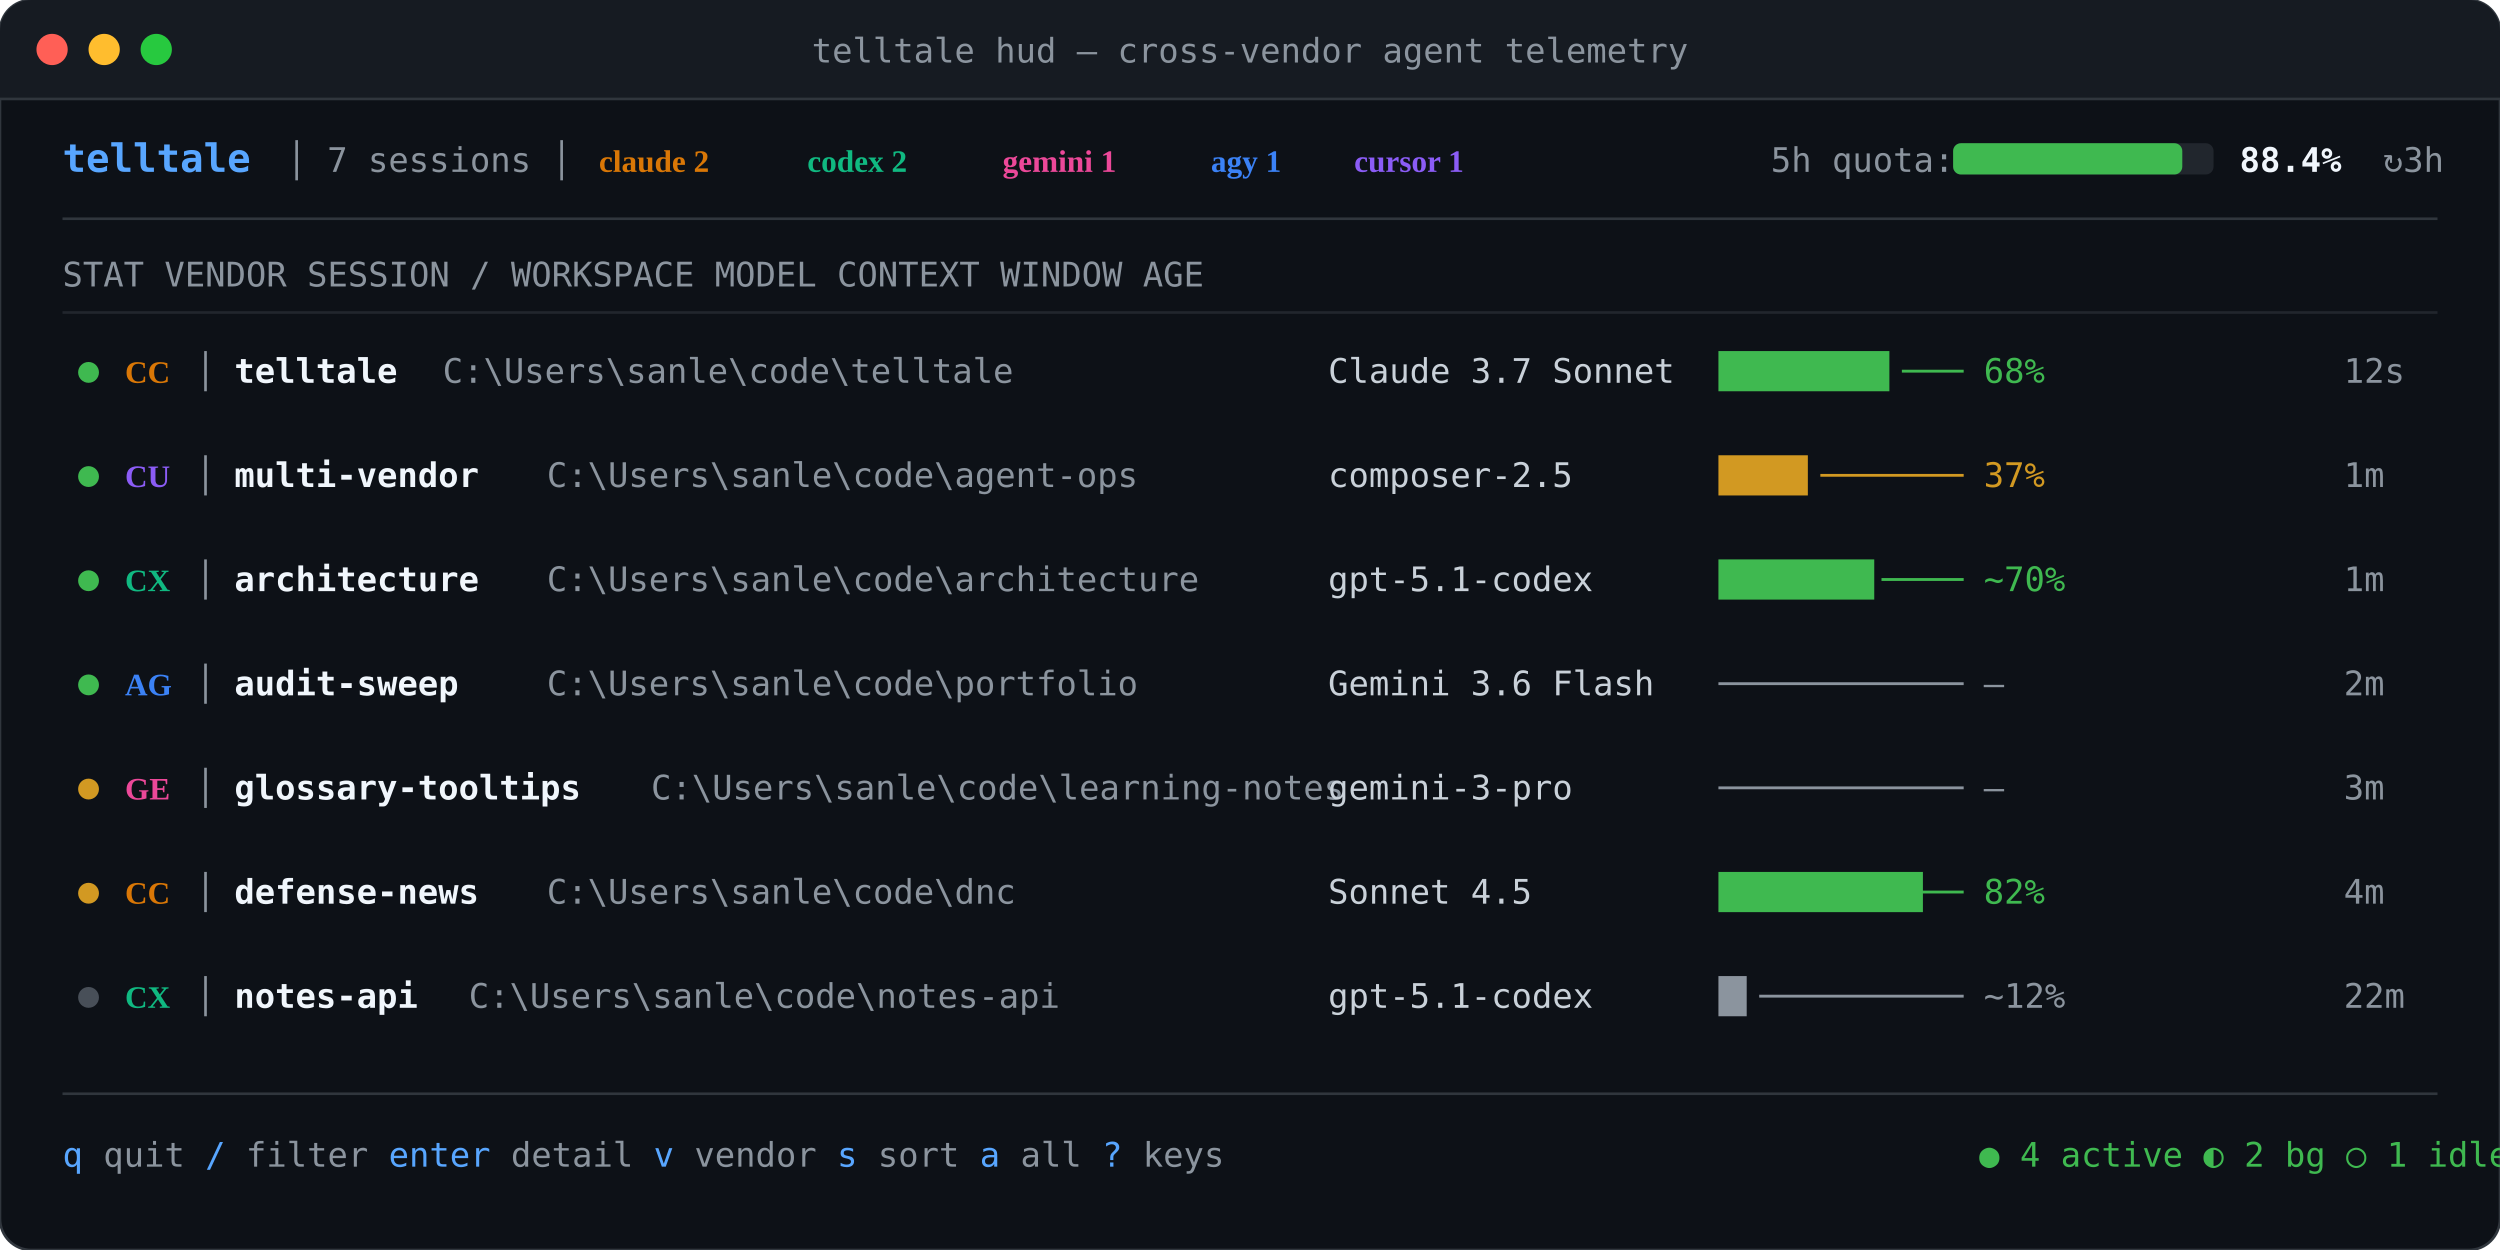
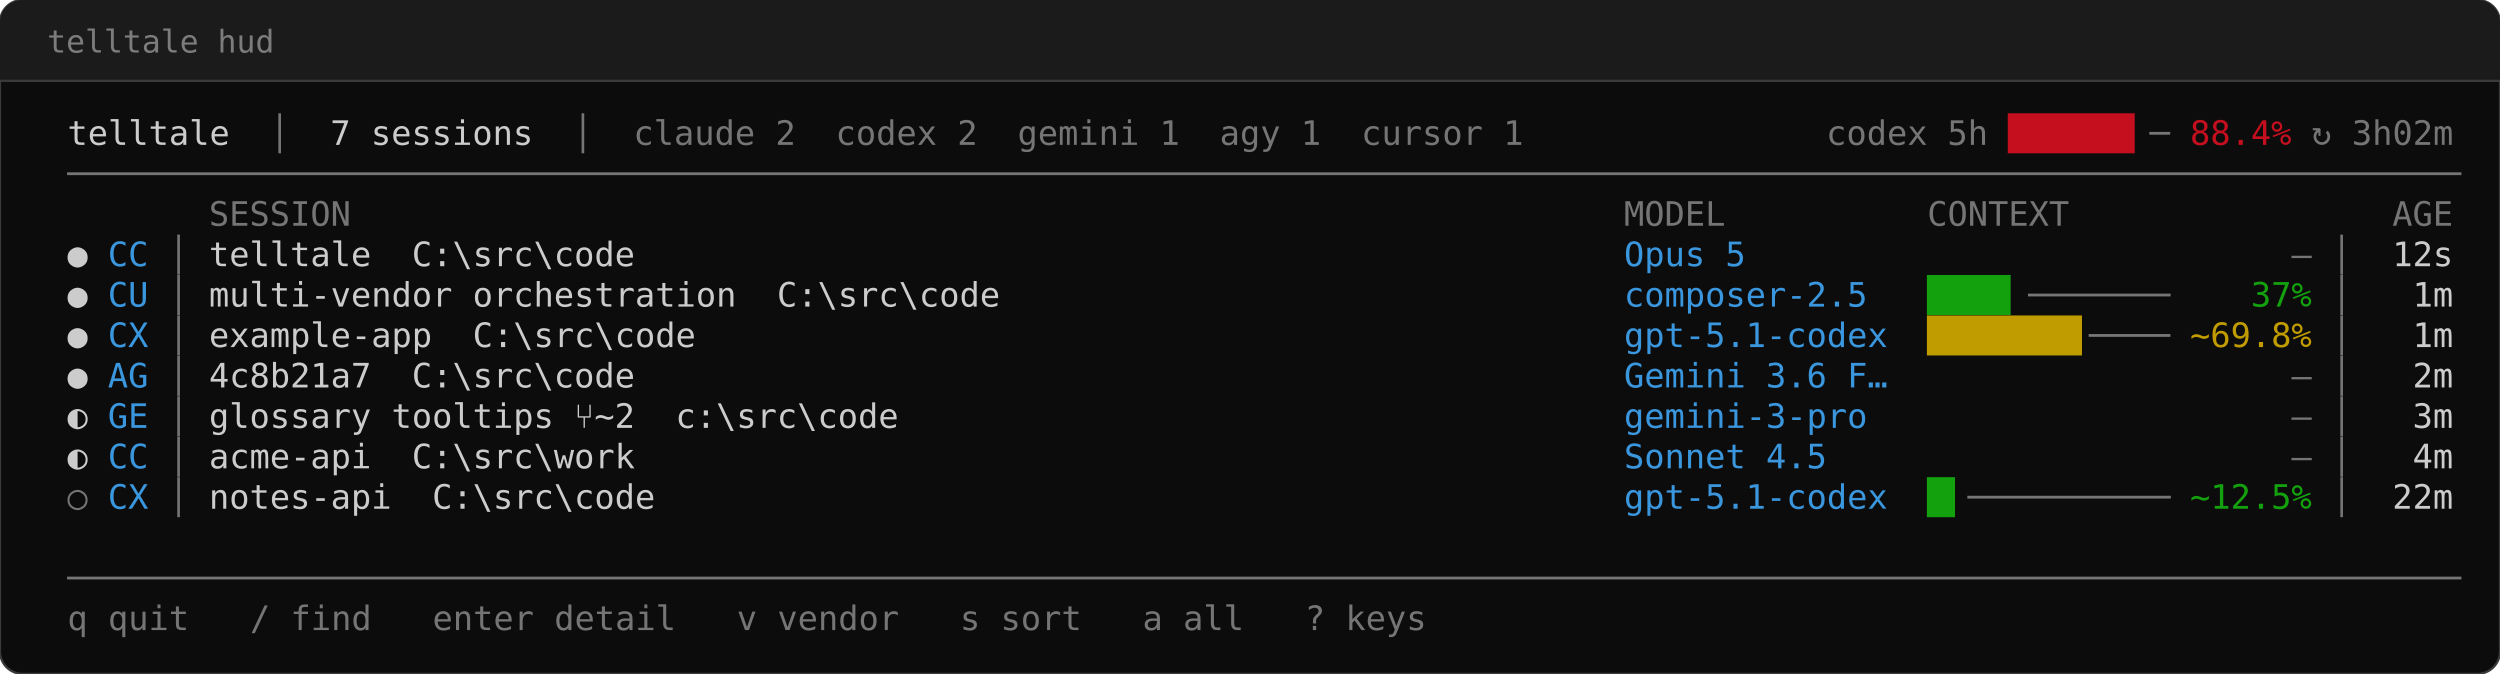
- <svg xmlns="http://www.w3.org/2000/svg" viewBox="0 0 960 480" width="100%" height="100%">
-   <defs>
-     <style>
-       .bg { fill: #0d1117; rx: 12px; }
-       .header-bg { fill: #161b22; }
-       .border { stroke: #30363d; stroke-width: 1px; fill: none; }
-       .text-title { font-family: 'JetBrains Mono', 'Fira Code', Consolas, monospace; font-size: 15px; font-weight: bold; fill: #58a6ff; }
-       .text-dim { font-family: 'JetBrains Mono', 'Fira Code', Consolas, monospace; font-size: 13px; fill: #8b949e; }
-       .text-normal { font-family: 'JetBrains Mono', 'Fira Code', Consolas, monospace; font-size: 13px; fill: #c9d1d9; }
-       .text-bold { font-family: 'JetBrains Mono', 'Fira Code', Consolas, monospace; font-size: 13px; font-weight: bold; fill: #f0f6fc; }
-       .text-highlight { font-family: 'JetBrains Mono', 'Fira Code', Consolas, monospace; font-size: 13px; fill: #3fb950; }
-       .text-warn { font-family: 'JetBrains Mono', 'Fira Code', Consolas, monospace; font-size: 13px; fill: #d29922; }
-       
-       /* Vendor Badge Colors */
-       .badge-cc { fill: #d97706; font-weight: bold; } /* Claude Orange */
-       .badge-cx { fill: #10b981; font-weight: bold; } /* Codex Green */
-       .badge-ag { fill: #3b82f6; font-weight: bold; } /* Antigravity Blue */
-       .badge-cu { fill: #8b5cf6; font-weight: bold; } /* Cursor Purple */
-       .badge-ge { fill: #ec4899; font-weight: bold; } /* Gemini Pink */
-       
-       /* Progress Bar */
-       .bar-fill { fill: #3fb950; }
-       .bar-bg { fill: #21262d; }
-     </style>
-   </defs>
-   <rect x="0" y="0" width="960" height="480" class="bg" />
-   <rect x="0" y="0" width="960" height="480" rx="12" class="border" />
-   <rect x="0" y="0" width="960" height="38" class="header-bg" rx="12" />
-   <rect x="0" y="26" width="960" height="12" class="header-bg" />
-   <circle cx="20" cy="19" r="6" fill="#ff5f56" />
-   <circle cx="40" cy="19" r="6" fill="#ffbd2e" />
-   <circle cx="60" cy="19" r="6" fill="#27c93f" />
-   <text x="480" y="24" text-anchor="middle" class="text-dim">telltale hud — cross-vendor agent telemetry</text>
-   <line x1="0" y1="38" x2="960" y2="38" stroke="#30363d" stroke-width="1" />
-   <text x="24" y="66" class="text-title">telltale</text>
-   <text x="110" y="66" class="text-dim">│  7 sessions  │</text>
-   <text x="230" y="66" class="badge-cc">claude 2</text>
-   <text x="310" y="66" class="badge-cx">codex 2</text>
-   <text x="385" y="66" class="badge-ge">gemini 1</text>
-   <text x="465" y="66" class="badge-ag">agy 1</text>
-   <text x="520" y="66" class="badge-cu">cursor 1</text>
-   <text x="680" y="66" class="text-dim">5h quota:</text>
-   <rect x="750" y="55" width="100" height="12" rx="3" class="bar-bg" />
-   <rect x="750" y="55" width="88" height="12" rx="3" class="bar-fill" />
-   <text x="860" y="66" class="text-bold">88.4%</text>
-   <text x="915" y="66" class="text-dim">↻3h</text>
-   <line x1="24" y1="84" x2="936" y2="84" stroke="#30363d" stroke-width="1" />
-   <text x="24" y="110" class="text-dim">  STAT  VENDOR   SESSION / WORKSPACE                          MODEL          CONTEXT WINDOW        AGE</text>
-   <line x1="24" y1="120" x2="936" y2="120" stroke="#21262d" stroke-width="1" />
-   <circle cx="34" cy="143" r="4" fill="#3fb950" />
-   <text x="48" y="147" class="badge-cc">CC</text>
-   <text x="75" y="147" class="text-dim">│</text>
-   <text x="90" y="147" class="text-bold">telltale</text>
-   <text x="170" y="147" class="text-dim">C:\Users\sanle\code\telltale</text>
-   <text x="510" y="147" class="text-normal">Claude 3.7 Sonnet</text>
-   <text x="660" y="147" class="text-highlight">████████▍─── 68%</text>
-   <text x="900" y="147" class="text-dim">12s</text>
-   <circle cx="34" cy="183" r="4" fill="#3fb950" />
-   <text x="48" y="187" class="badge-cu">CU</text>
-   <text x="75" y="187" class="text-dim">│</text>
-   <text x="90" y="187" class="text-bold">multi-vendor</text>
-   <text x="210" y="187" class="text-dim">C:\Users\sanle\code\agent-ops</text>
-   <text x="510" y="187" class="text-normal">composer-2.5</text>
-   <text x="660" y="187" class="text-warn">████▍─────── 37%</text>
-   <text x="900" y="187" class="text-dim">1m</text>
-   <circle cx="34" cy="223" r="4" fill="#3fb950" />
-   <text x="48" y="227" class="badge-cx">CX</text>
-   <text x="75" y="227" class="text-dim">│</text>
-   <text x="90" y="227" class="text-bold">architecture</text>
-   <text x="210" y="227" class="text-dim">C:\Users\sanle\code\architecture</text>
-   <text x="510" y="227" class="text-normal">gpt-5.1-codex</text>
-   <text x="660" y="227" class="text-highlight">███████▋──── ~70%</text>
-   <text x="900" y="227" class="text-dim">1m</text>
-   <circle cx="34" cy="263" r="4" fill="#3fb950" />
-   <text x="48" y="267" class="badge-ag">AG</text>
-   <text x="75" y="267" class="text-dim">│</text>
-   <text x="90" y="267" class="text-bold">audit-sweep</text>
-   <text x="210" y="267" class="text-dim">C:\Users\sanle\code\portfolio</text>
-   <text x="510" y="267" class="text-normal">Gemini 3.6 Flash</text>
-   <text x="660" y="267" class="text-dim">────────────  —</text>
-   <text x="900" y="267" class="text-dim">2m</text>
-   <circle cx="34" cy="303" r="4" fill="#d29922" />
-   <text x="48" y="307" class="badge-ge">GE</text>
-   <text x="75" y="307" class="text-dim">│</text>
-   <text x="90" y="307" class="text-bold">glossary-tooltips</text>
-   <text x="250" y="307" class="text-dim">C:\Users\sanle\code\learning-notes</text>
-   <text x="510" y="307" class="text-normal">gemini-3-pro</text>
-   <text x="660" y="307" class="text-dim">────────────  —</text>
-   <text x="900" y="307" class="text-dim">3m</text>
-   <circle cx="34" cy="343" r="4" fill="#d29922" />
-   <text x="48" y="347" class="badge-cc">CC</text>
-   <text x="75" y="347" class="text-dim">│</text>
-   <text x="90" y="347" class="text-bold">defense-news</text>
-   <text x="210" y="347" class="text-dim">C:\Users\sanle\code\dnc</text>
-   <text x="510" y="347" class="text-normal">Sonnet 4.5</text>
-   <text x="660" y="347" class="text-highlight">██████████── 82%</text>
-   <text x="900" y="347" class="text-dim">4m</text>
-   <circle cx="34" cy="383" r="4" fill="#484f58" />
-   <text x="48" y="387" class="badge-cx">CX</text>
-   <text x="75" y="387" class="text-dim">│</text>
-   <text x="90" y="387" class="text-bold">notes-api</text>
-   <text x="180" y="387" class="text-dim">C:\Users\sanle\code\notes-api</text>
-   <text x="510" y="387" class="text-normal">gpt-5.1-codex</text>
-   <text x="660" y="387" class="text-dim">█▍────────── ~12%</text>
-   <text x="900" y="387" class="text-dim">22m</text>
-   <line x1="24" y1="420" x2="936" y2="420" stroke="#30363d" stroke-width="1" />
-   <text x="24" y="448" class="text-dim">
-     <tspan fill="#58a6ff">q</tspan> quit   
-     <tspan fill="#58a6ff">/</tspan> filter   
-     <tspan fill="#58a6ff">enter</tspan> detail   
-     <tspan fill="#58a6ff">v</tspan> vendor   
-     <tspan fill="#58a6ff">s</tspan> sort   
-     <tspan fill="#58a6ff">a</tspan> all   
-     <tspan fill="#58a6ff">?</tspan> keys
+ <svg xmlns="http://www.w3.org/2000/svg" width="1113" height="300" viewBox="0 0 1113 300" role="img" aria-labelledby="t">
+   <rect x="0" y="0" width="1113" height="300" rx="10" fill="#0c0c0c" stroke="#3a3a3a" />
+   <path d="M0 36 V10 a10 10 0 0 1 10 -10 H1103 a10 10 0 0 1 10 10 V36 Z" fill="#1b1b1b" />
+   <line x1="0" y1="36" x2="1113" y2="36" stroke="#3a3a3a" />
+   <text x="21" y="23.4" font-family="'JetBrains Mono','Fira Code','Cascadia Mono',Consolas,'DejaVu Sans Mono',monospace" font-size="14" fill="#cccccc" fill-opacity="0.55" xml:space="preserve">telltale hud</text>
+   <text y="64.5" font-family="'JetBrains Mono','Fira Code','Cascadia Mono',Consolas,'DejaVu Sans Mono',monospace" font-size="15" xml:space="preserve">
+     <tspan x="21" textLength="99" lengthAdjust="spacingAndGlyphs" fill="#cccccc"> telltale  </tspan>
+     <tspan x="120" textLength="9" lengthAdjust="spacingAndGlyphs" fill="#cccccc" fill-opacity="0.55">│</tspan>
+     <tspan x="129" textLength="126" lengthAdjust="spacingAndGlyphs" fill="#cccccc">  7 sessions  </tspan>
+     <tspan x="255" textLength="9" lengthAdjust="spacingAndGlyphs" fill="#cccccc" fill-opacity="0.55">│</tspan>
+     <tspan x="264" textLength="18" lengthAdjust="spacingAndGlyphs" fill="#cccccc">  </tspan>
+     <tspan x="282" textLength="72" lengthAdjust="spacingAndGlyphs" fill="#cccccc" fill-opacity="0.55">claude 2</tspan>
+     <tspan x="354" textLength="18" lengthAdjust="spacingAndGlyphs" fill="#cccccc">  </tspan>
+     <tspan x="372" textLength="63" lengthAdjust="spacingAndGlyphs" fill="#cccccc" fill-opacity="0.55">codex 2</tspan>
+     <tspan x="435" textLength="18" lengthAdjust="spacingAndGlyphs" fill="#cccccc">  </tspan>
+     <tspan x="453" textLength="72" lengthAdjust="spacingAndGlyphs" fill="#cccccc" fill-opacity="0.55">gemini 1</tspan>
+     <tspan x="525" textLength="18" lengthAdjust="spacingAndGlyphs" fill="#cccccc">  </tspan>
+     <tspan x="543" textLength="45" lengthAdjust="spacingAndGlyphs" fill="#cccccc" fill-opacity="0.55">agy 1</tspan>
+     <tspan x="588" textLength="18" lengthAdjust="spacingAndGlyphs" fill="#cccccc">  </tspan>
+     <tspan x="606" textLength="72" lengthAdjust="spacingAndGlyphs" fill="#cccccc" fill-opacity="0.55">cursor 1</tspan>
+     <tspan x="678" textLength="135" lengthAdjust="spacingAndGlyphs" fill="#cccccc">               </tspan>
+     <tspan x="813" textLength="45" lengthAdjust="spacingAndGlyphs" fill="#cccccc" fill-opacity="0.55">codex</tspan>
+     <tspan x="858" textLength="9" lengthAdjust="spacingAndGlyphs" fill="#cccccc"> </tspan>
+     <tspan x="867" textLength="18" lengthAdjust="spacingAndGlyphs" fill="#cccccc" fill-opacity="0.55">5h</tspan>
+     <tspan x="885" textLength="9" lengthAdjust="spacingAndGlyphs" fill="#cccccc"> </tspan>
+     <tspan x="894" textLength="63" lengthAdjust="spacingAndGlyphs" fill="#c50f1f">██████▎</tspan>
+     <tspan x="957" textLength="9" lengthAdjust="spacingAndGlyphs" fill="#767676">─</tspan>
+     <tspan x="966" textLength="9" lengthAdjust="spacingAndGlyphs" fill="#cccccc"> </tspan>
+     <tspan x="975" textLength="45" lengthAdjust="spacingAndGlyphs" fill="#c50f1f">88.4%</tspan>
+     <tspan x="1020" textLength="9" lengthAdjust="spacingAndGlyphs" fill="#cccccc"> </tspan>
+     <tspan x="1029" textLength="63" lengthAdjust="spacingAndGlyphs" fill="#cccccc" fill-opacity="0.55">↻ 3h02m</tspan>
  </text>
-   <text x="760" y="448" class="text-highlight">● 4 active  ◐ 2 bg  ○ 1 idle</text>
+   <text y="82.5" font-family="'JetBrains Mono','Fira Code','Cascadia Mono',Consolas,'DejaVu Sans Mono',monospace" font-size="15" xml:space="preserve">
+     <tspan x="21" textLength="9" lengthAdjust="spacingAndGlyphs" fill="#cccccc"> </tspan>
+     <tspan x="30" textLength="1062" lengthAdjust="spacingAndGlyphs" fill="#cccccc" fill-opacity="0.55">──────────────────────────────────────────────────────────────────────────────────────────────────────────────────────</tspan>
+   </text>
+   <text y="100.5" font-family="'JetBrains Mono','Fira Code','Cascadia Mono',Consolas,'DejaVu Sans Mono',monospace" font-size="15" xml:space="preserve">
+     <tspan x="21" textLength="72" lengthAdjust="spacingAndGlyphs" fill="#cccccc">        </tspan>
+     <tspan x="93" textLength="612" lengthAdjust="spacingAndGlyphs" fill="#cccccc" fill-opacity="0.55">SESSION                                                             </tspan>
+     <tspan x="705" textLength="18" lengthAdjust="spacingAndGlyphs" fill="#cccccc">  </tspan>
+     <tspan x="723" textLength="117" lengthAdjust="spacingAndGlyphs" fill="#cccccc" fill-opacity="0.55">MODEL        </tspan>
+     <tspan x="840" textLength="18" lengthAdjust="spacingAndGlyphs" fill="#cccccc">  </tspan>
+     <tspan x="858" textLength="171" lengthAdjust="spacingAndGlyphs" fill="#cccccc" fill-opacity="0.55">CONTEXT            </tspan>
+     <tspan x="1029" textLength="27" lengthAdjust="spacingAndGlyphs" fill="#cccccc">   </tspan>
+     <tspan x="1056" textLength="36" lengthAdjust="spacingAndGlyphs" fill="#cccccc" fill-opacity="0.55"> AGE</tspan>
+   </text>
+   <text y="118.5" font-family="'JetBrains Mono','Fira Code','Cascadia Mono',Consolas,'DejaVu Sans Mono',monospace" font-size="15" xml:space="preserve">
+     <tspan x="21" textLength="27" lengthAdjust="spacingAndGlyphs" fill="#cccccc"> ● </tspan>
+     <tspan x="48" textLength="18" lengthAdjust="spacingAndGlyphs" fill="#3a96dd">CC</tspan>
+     <tspan x="66" textLength="9" lengthAdjust="spacingAndGlyphs" fill="#cccccc"> </tspan>
+     <tspan x="75" textLength="9" lengthAdjust="spacingAndGlyphs" fill="#cccccc" fill-opacity="0.55">│</tspan>
+     <tspan x="84" textLength="639" lengthAdjust="spacingAndGlyphs" fill="#cccccc"> telltale  C:\src\code                                                 </tspan>
+     <tspan x="723" textLength="117" lengthAdjust="spacingAndGlyphs" fill="#3a96dd">Opus 5       </tspan>
+     <tspan x="840" textLength="135" lengthAdjust="spacingAndGlyphs" fill="#cccccc">               </tspan>
+     <tspan x="975" textLength="54" lengthAdjust="spacingAndGlyphs" fill="#cccccc" fill-opacity="0.55">     —</tspan>
+     <tspan x="1029" textLength="9" lengthAdjust="spacingAndGlyphs" fill="#cccccc"> </tspan>
+     <tspan x="1038" textLength="9" lengthAdjust="spacingAndGlyphs" fill="#cccccc" fill-opacity="0.55">│</tspan>
+     <tspan x="1047" textLength="45" lengthAdjust="spacingAndGlyphs" fill="#cccccc">  12s</tspan>
+   </text>
+   <text y="136.5" font-family="'JetBrains Mono','Fira Code','Cascadia Mono',Consolas,'DejaVu Sans Mono',monospace" font-size="15" xml:space="preserve">
+     <tspan x="21" textLength="27" lengthAdjust="spacingAndGlyphs" fill="#cccccc"> ● </tspan>
+     <tspan x="48" textLength="18" lengthAdjust="spacingAndGlyphs" fill="#3a96dd">CU</tspan>
+     <tspan x="66" textLength="9" lengthAdjust="spacingAndGlyphs" fill="#cccccc"> </tspan>
+     <tspan x="75" textLength="9" lengthAdjust="spacingAndGlyphs" fill="#cccccc" fill-opacity="0.55">│</tspan>
+     <tspan x="84" textLength="639" lengthAdjust="spacingAndGlyphs" fill="#cccccc"> multi-vendor orchestration  C:\src\code                               </tspan>
+     <tspan x="723" textLength="117" lengthAdjust="spacingAndGlyphs" fill="#3a96dd">composer-2.5 </tspan>
+     <tspan x="840" textLength="18" lengthAdjust="spacingAndGlyphs" fill="#cccccc">  </tspan>
+     <tspan x="858" textLength="45" lengthAdjust="spacingAndGlyphs" fill="#13a10e">████▏</tspan>
+     <tspan x="903" textLength="63" lengthAdjust="spacingAndGlyphs" fill="#767676">───────</tspan>
+     <tspan x="966" textLength="9" lengthAdjust="spacingAndGlyphs" fill="#cccccc"> </tspan>
+     <tspan x="975" textLength="54" lengthAdjust="spacingAndGlyphs" fill="#13a10e">   37%</tspan>
+     <tspan x="1029" textLength="9" lengthAdjust="spacingAndGlyphs" fill="#cccccc"> </tspan>
+     <tspan x="1038" textLength="9" lengthAdjust="spacingAndGlyphs" fill="#cccccc" fill-opacity="0.55">│</tspan>
+     <tspan x="1047" textLength="45" lengthAdjust="spacingAndGlyphs" fill="#cccccc">   1m</tspan>
+   </text>
+   <text y="154.5" font-family="'JetBrains Mono','Fira Code','Cascadia Mono',Consolas,'DejaVu Sans Mono',monospace" font-size="15" xml:space="preserve">
+     <tspan x="21" textLength="27" lengthAdjust="spacingAndGlyphs" fill="#cccccc"> ● </tspan>
+     <tspan x="48" textLength="18" lengthAdjust="spacingAndGlyphs" fill="#3a96dd">CX</tspan>
+     <tspan x="66" textLength="9" lengthAdjust="spacingAndGlyphs" fill="#cccccc"> </tspan>
+     <tspan x="75" textLength="9" lengthAdjust="spacingAndGlyphs" fill="#cccccc" fill-opacity="0.55">│</tspan>
+     <tspan x="84" textLength="639" lengthAdjust="spacingAndGlyphs" fill="#cccccc"> example-app  C:\src\code                                              </tspan>
+     <tspan x="723" textLength="117" lengthAdjust="spacingAndGlyphs" fill="#3a96dd">gpt-5.1-codex</tspan>
+     <tspan x="840" textLength="18" lengthAdjust="spacingAndGlyphs" fill="#cccccc">  </tspan>
+     <tspan x="858" textLength="72" lengthAdjust="spacingAndGlyphs" fill="#c19c00">███████▋</tspan>
+     <tspan x="930" textLength="36" lengthAdjust="spacingAndGlyphs" fill="#767676">────</tspan>
+     <tspan x="966" textLength="9" lengthAdjust="spacingAndGlyphs" fill="#cccccc"> </tspan>
+     <tspan x="975" textLength="54" lengthAdjust="spacingAndGlyphs" fill="#c19c00">~69.8%</tspan>
+     <tspan x="1029" textLength="9" lengthAdjust="spacingAndGlyphs" fill="#cccccc"> </tspan>
+     <tspan x="1038" textLength="9" lengthAdjust="spacingAndGlyphs" fill="#cccccc" fill-opacity="0.55">│</tspan>
+     <tspan x="1047" textLength="45" lengthAdjust="spacingAndGlyphs" fill="#cccccc">   1m</tspan>
+   </text>
+   <text y="172.5" font-family="'JetBrains Mono','Fira Code','Cascadia Mono',Consolas,'DejaVu Sans Mono',monospace" font-size="15" xml:space="preserve">
+     <tspan x="21" textLength="27" lengthAdjust="spacingAndGlyphs" fill="#cccccc"> ● </tspan>
+     <tspan x="48" textLength="18" lengthAdjust="spacingAndGlyphs" fill="#3a96dd">AG</tspan>
+     <tspan x="66" textLength="9" lengthAdjust="spacingAndGlyphs" fill="#cccccc"> </tspan>
+     <tspan x="75" textLength="9" lengthAdjust="spacingAndGlyphs" fill="#cccccc" fill-opacity="0.55">│</tspan>
+     <tspan x="84" textLength="639" lengthAdjust="spacingAndGlyphs" fill="#cccccc"> 4c8b21a7  C:\src\code                                                 </tspan>
+     <tspan x="723" textLength="117" lengthAdjust="spacingAndGlyphs" fill="#3a96dd">Gemini 3.6 F…</tspan>
+     <tspan x="840" textLength="135" lengthAdjust="spacingAndGlyphs" fill="#cccccc">               </tspan>
+     <tspan x="975" textLength="54" lengthAdjust="spacingAndGlyphs" fill="#cccccc" fill-opacity="0.55">     —</tspan>
+     <tspan x="1029" textLength="9" lengthAdjust="spacingAndGlyphs" fill="#cccccc"> </tspan>
+     <tspan x="1038" textLength="9" lengthAdjust="spacingAndGlyphs" fill="#cccccc" fill-opacity="0.55">│</tspan>
+     <tspan x="1047" textLength="45" lengthAdjust="spacingAndGlyphs" fill="#cccccc">   2m</tspan>
+   </text>
+   <text y="190.5" font-family="'JetBrains Mono','Fira Code','Cascadia Mono',Consolas,'DejaVu Sans Mono',monospace" font-size="15" xml:space="preserve">
+     <tspan x="21" textLength="27" lengthAdjust="spacingAndGlyphs" fill="#cccccc"> ◐ </tspan>
+     <tspan x="48" textLength="18" lengthAdjust="spacingAndGlyphs" fill="#3a96dd">GE</tspan>
+     <tspan x="66" textLength="9" lengthAdjust="spacingAndGlyphs" fill="#cccccc"> </tspan>
+     <tspan x="75" textLength="9" lengthAdjust="spacingAndGlyphs" fill="#cccccc" fill-opacity="0.55">│</tspan>
+     <tspan x="84" textLength="639" lengthAdjust="spacingAndGlyphs" fill="#cccccc"> glossary tooltips ⑂~2  c:\src\code                                    </tspan>
+     <tspan x="723" textLength="117" lengthAdjust="spacingAndGlyphs" fill="#3a96dd">gemini-3-pro </tspan>
+     <tspan x="840" textLength="135" lengthAdjust="spacingAndGlyphs" fill="#cccccc">               </tspan>
+     <tspan x="975" textLength="54" lengthAdjust="spacingAndGlyphs" fill="#cccccc" fill-opacity="0.55">     —</tspan>
+     <tspan x="1029" textLength="9" lengthAdjust="spacingAndGlyphs" fill="#cccccc"> </tspan>
+     <tspan x="1038" textLength="9" lengthAdjust="spacingAndGlyphs" fill="#cccccc" fill-opacity="0.55">│</tspan>
+     <tspan x="1047" textLength="45" lengthAdjust="spacingAndGlyphs" fill="#cccccc">   3m</tspan>
+   </text>
+   <text y="208.5" font-family="'JetBrains Mono','Fira Code','Cascadia Mono',Consolas,'DejaVu Sans Mono',monospace" font-size="15" xml:space="preserve">
+     <tspan x="21" textLength="27" lengthAdjust="spacingAndGlyphs" fill="#cccccc"> ◐ </tspan>
+     <tspan x="48" textLength="18" lengthAdjust="spacingAndGlyphs" fill="#3a96dd">CC</tspan>
+     <tspan x="66" textLength="9" lengthAdjust="spacingAndGlyphs" fill="#cccccc"> </tspan>
+     <tspan x="75" textLength="9" lengthAdjust="spacingAndGlyphs" fill="#cccccc" fill-opacity="0.55">│</tspan>
+     <tspan x="84" textLength="639" lengthAdjust="spacingAndGlyphs" fill="#cccccc"> acme-api  C:\src\work                                                 </tspan>
+     <tspan x="723" textLength="117" lengthAdjust="spacingAndGlyphs" fill="#3a96dd">Sonnet 4.5   </tspan>
+     <tspan x="840" textLength="135" lengthAdjust="spacingAndGlyphs" fill="#cccccc">               </tspan>
+     <tspan x="975" textLength="54" lengthAdjust="spacingAndGlyphs" fill="#cccccc" fill-opacity="0.55">     —</tspan>
+     <tspan x="1029" textLength="9" lengthAdjust="spacingAndGlyphs" fill="#cccccc"> </tspan>
+     <tspan x="1038" textLength="9" lengthAdjust="spacingAndGlyphs" fill="#cccccc" fill-opacity="0.55">│</tspan>
+     <tspan x="1047" textLength="45" lengthAdjust="spacingAndGlyphs" fill="#cccccc">   4m</tspan>
+   </text>
+   <text y="226.5" font-family="'JetBrains Mono','Fira Code','Cascadia Mono',Consolas,'DejaVu Sans Mono',monospace" font-size="15" xml:space="preserve">
+     <tspan x="21" textLength="9" lengthAdjust="spacingAndGlyphs" fill="#cccccc"> </tspan>
+     <tspan x="30" textLength="9" lengthAdjust="spacingAndGlyphs" fill="#cccccc" fill-opacity="0.55">○</tspan>
+     <tspan x="39" textLength="9" lengthAdjust="spacingAndGlyphs" fill="#cccccc"> </tspan>
+     <tspan x="48" textLength="18" lengthAdjust="spacingAndGlyphs" fill="#3a96dd">CX</tspan>
+     <tspan x="66" textLength="9" lengthAdjust="spacingAndGlyphs" fill="#cccccc"> </tspan>
+     <tspan x="75" textLength="9" lengthAdjust="spacingAndGlyphs" fill="#cccccc" fill-opacity="0.55">│</tspan>
+     <tspan x="84" textLength="639" lengthAdjust="spacingAndGlyphs" fill="#cccccc"> notes-api  C:\src\code                                                </tspan>
+     <tspan x="723" textLength="117" lengthAdjust="spacingAndGlyphs" fill="#3a96dd">gpt-5.1-codex</tspan>
+     <tspan x="840" textLength="18" lengthAdjust="spacingAndGlyphs" fill="#cccccc">  </tspan>
+     <tspan x="858" textLength="18" lengthAdjust="spacingAndGlyphs" fill="#13a10e">█▍</tspan>
+     <tspan x="876" textLength="90" lengthAdjust="spacingAndGlyphs" fill="#767676">──────────</tspan>
+     <tspan x="966" textLength="9" lengthAdjust="spacingAndGlyphs" fill="#cccccc"> </tspan>
+     <tspan x="975" textLength="54" lengthAdjust="spacingAndGlyphs" fill="#13a10e">~12.5%</tspan>
+     <tspan x="1029" textLength="9" lengthAdjust="spacingAndGlyphs" fill="#cccccc"> </tspan>
+     <tspan x="1038" textLength="9" lengthAdjust="spacingAndGlyphs" fill="#cccccc" fill-opacity="0.55">│</tspan>
+     <tspan x="1047" textLength="45" lengthAdjust="spacingAndGlyphs" fill="#cccccc">  22m</tspan>
+   </text>
+   <text y="244.5" font-family="'JetBrains Mono','Fira Code','Cascadia Mono',Consolas,'DejaVu Sans Mono',monospace" font-size="15" xml:space="preserve">
+   </text>
+   <text y="262.5" font-family="'JetBrains Mono','Fira Code','Cascadia Mono',Consolas,'DejaVu Sans Mono',monospace" font-size="15" xml:space="preserve">
+     <tspan x="21" textLength="9" lengthAdjust="spacingAndGlyphs" fill="#cccccc"> </tspan>
+     <tspan x="30" textLength="1062" lengthAdjust="spacingAndGlyphs" fill="#cccccc" fill-opacity="0.55">──────────────────────────────────────────────────────────────────────────────────────────────────────────────────────</tspan>
+   </text>
+   <text y="280.5" font-family="'JetBrains Mono','Fira Code','Cascadia Mono',Consolas,'DejaVu Sans Mono',monospace" font-size="15" xml:space="preserve">
+     <tspan x="21" textLength="9" lengthAdjust="spacingAndGlyphs" fill="#cccccc"> </tspan>
+     <tspan x="30" textLength="603" lengthAdjust="spacingAndGlyphs" fill="#cccccc" fill-opacity="0.55">q quit   / find   enter detail   v vendor   s sort   a all   ? keys</tspan>
+   </text>
</svg>
